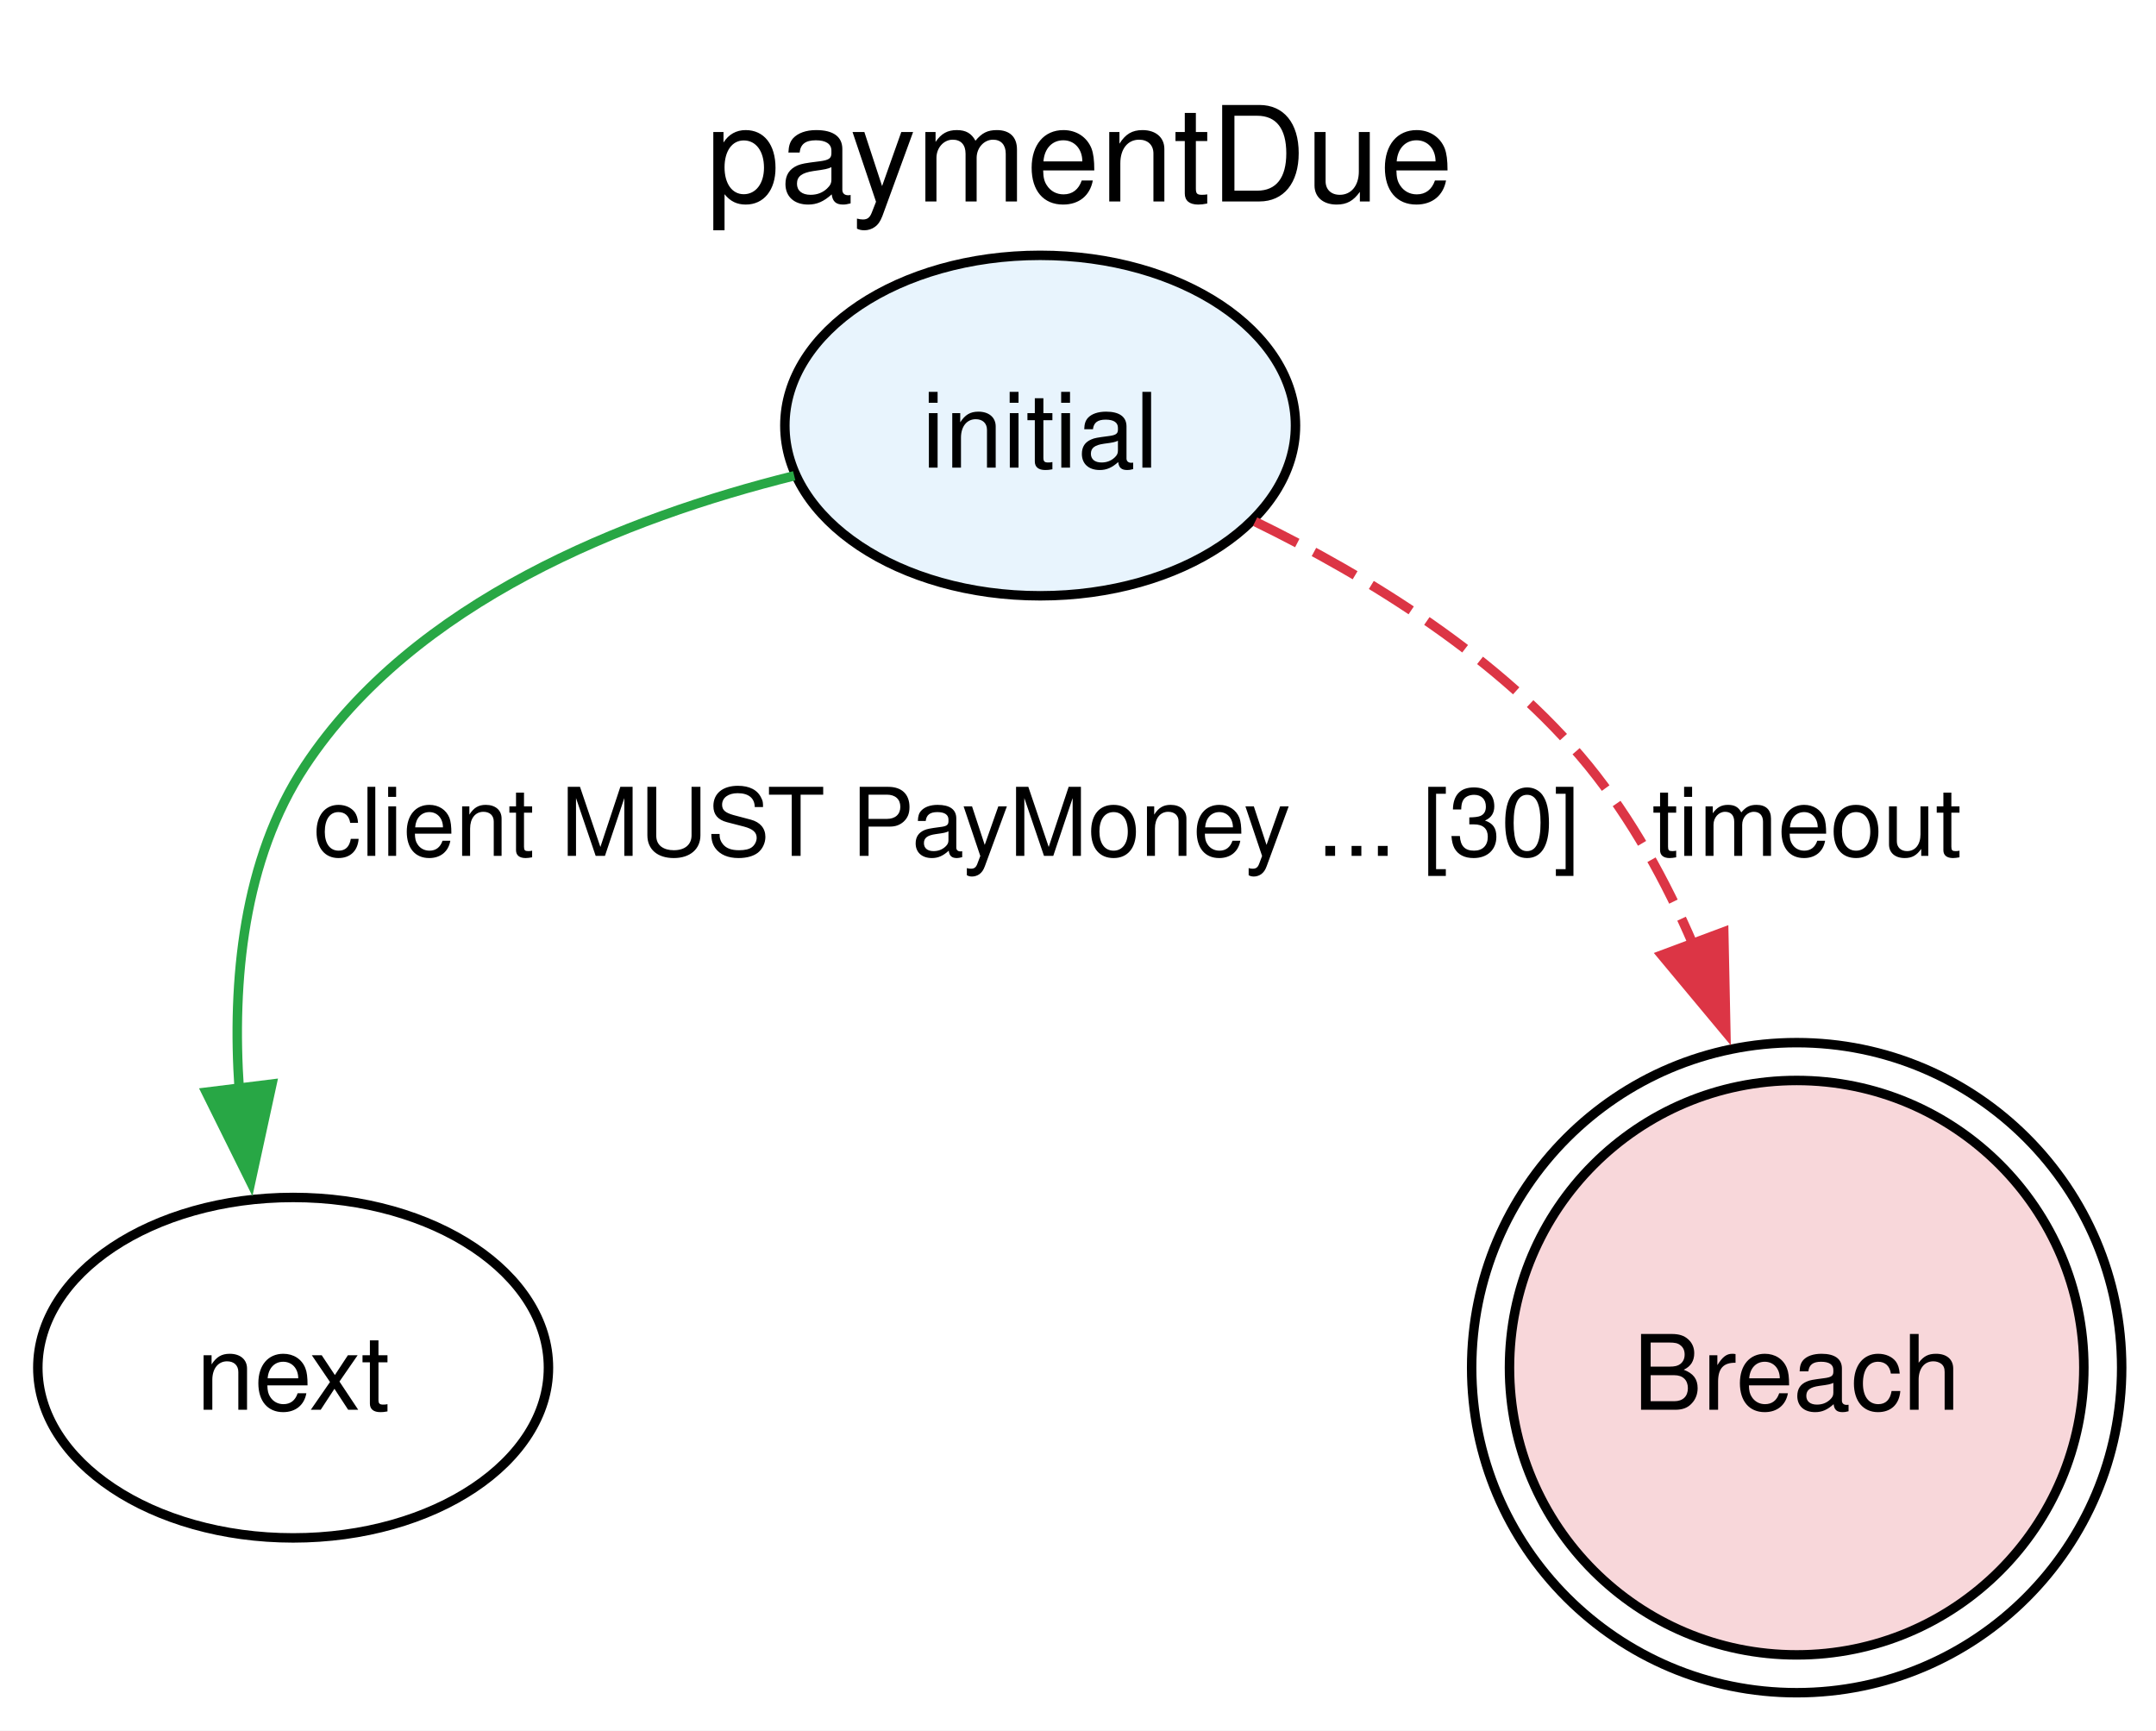
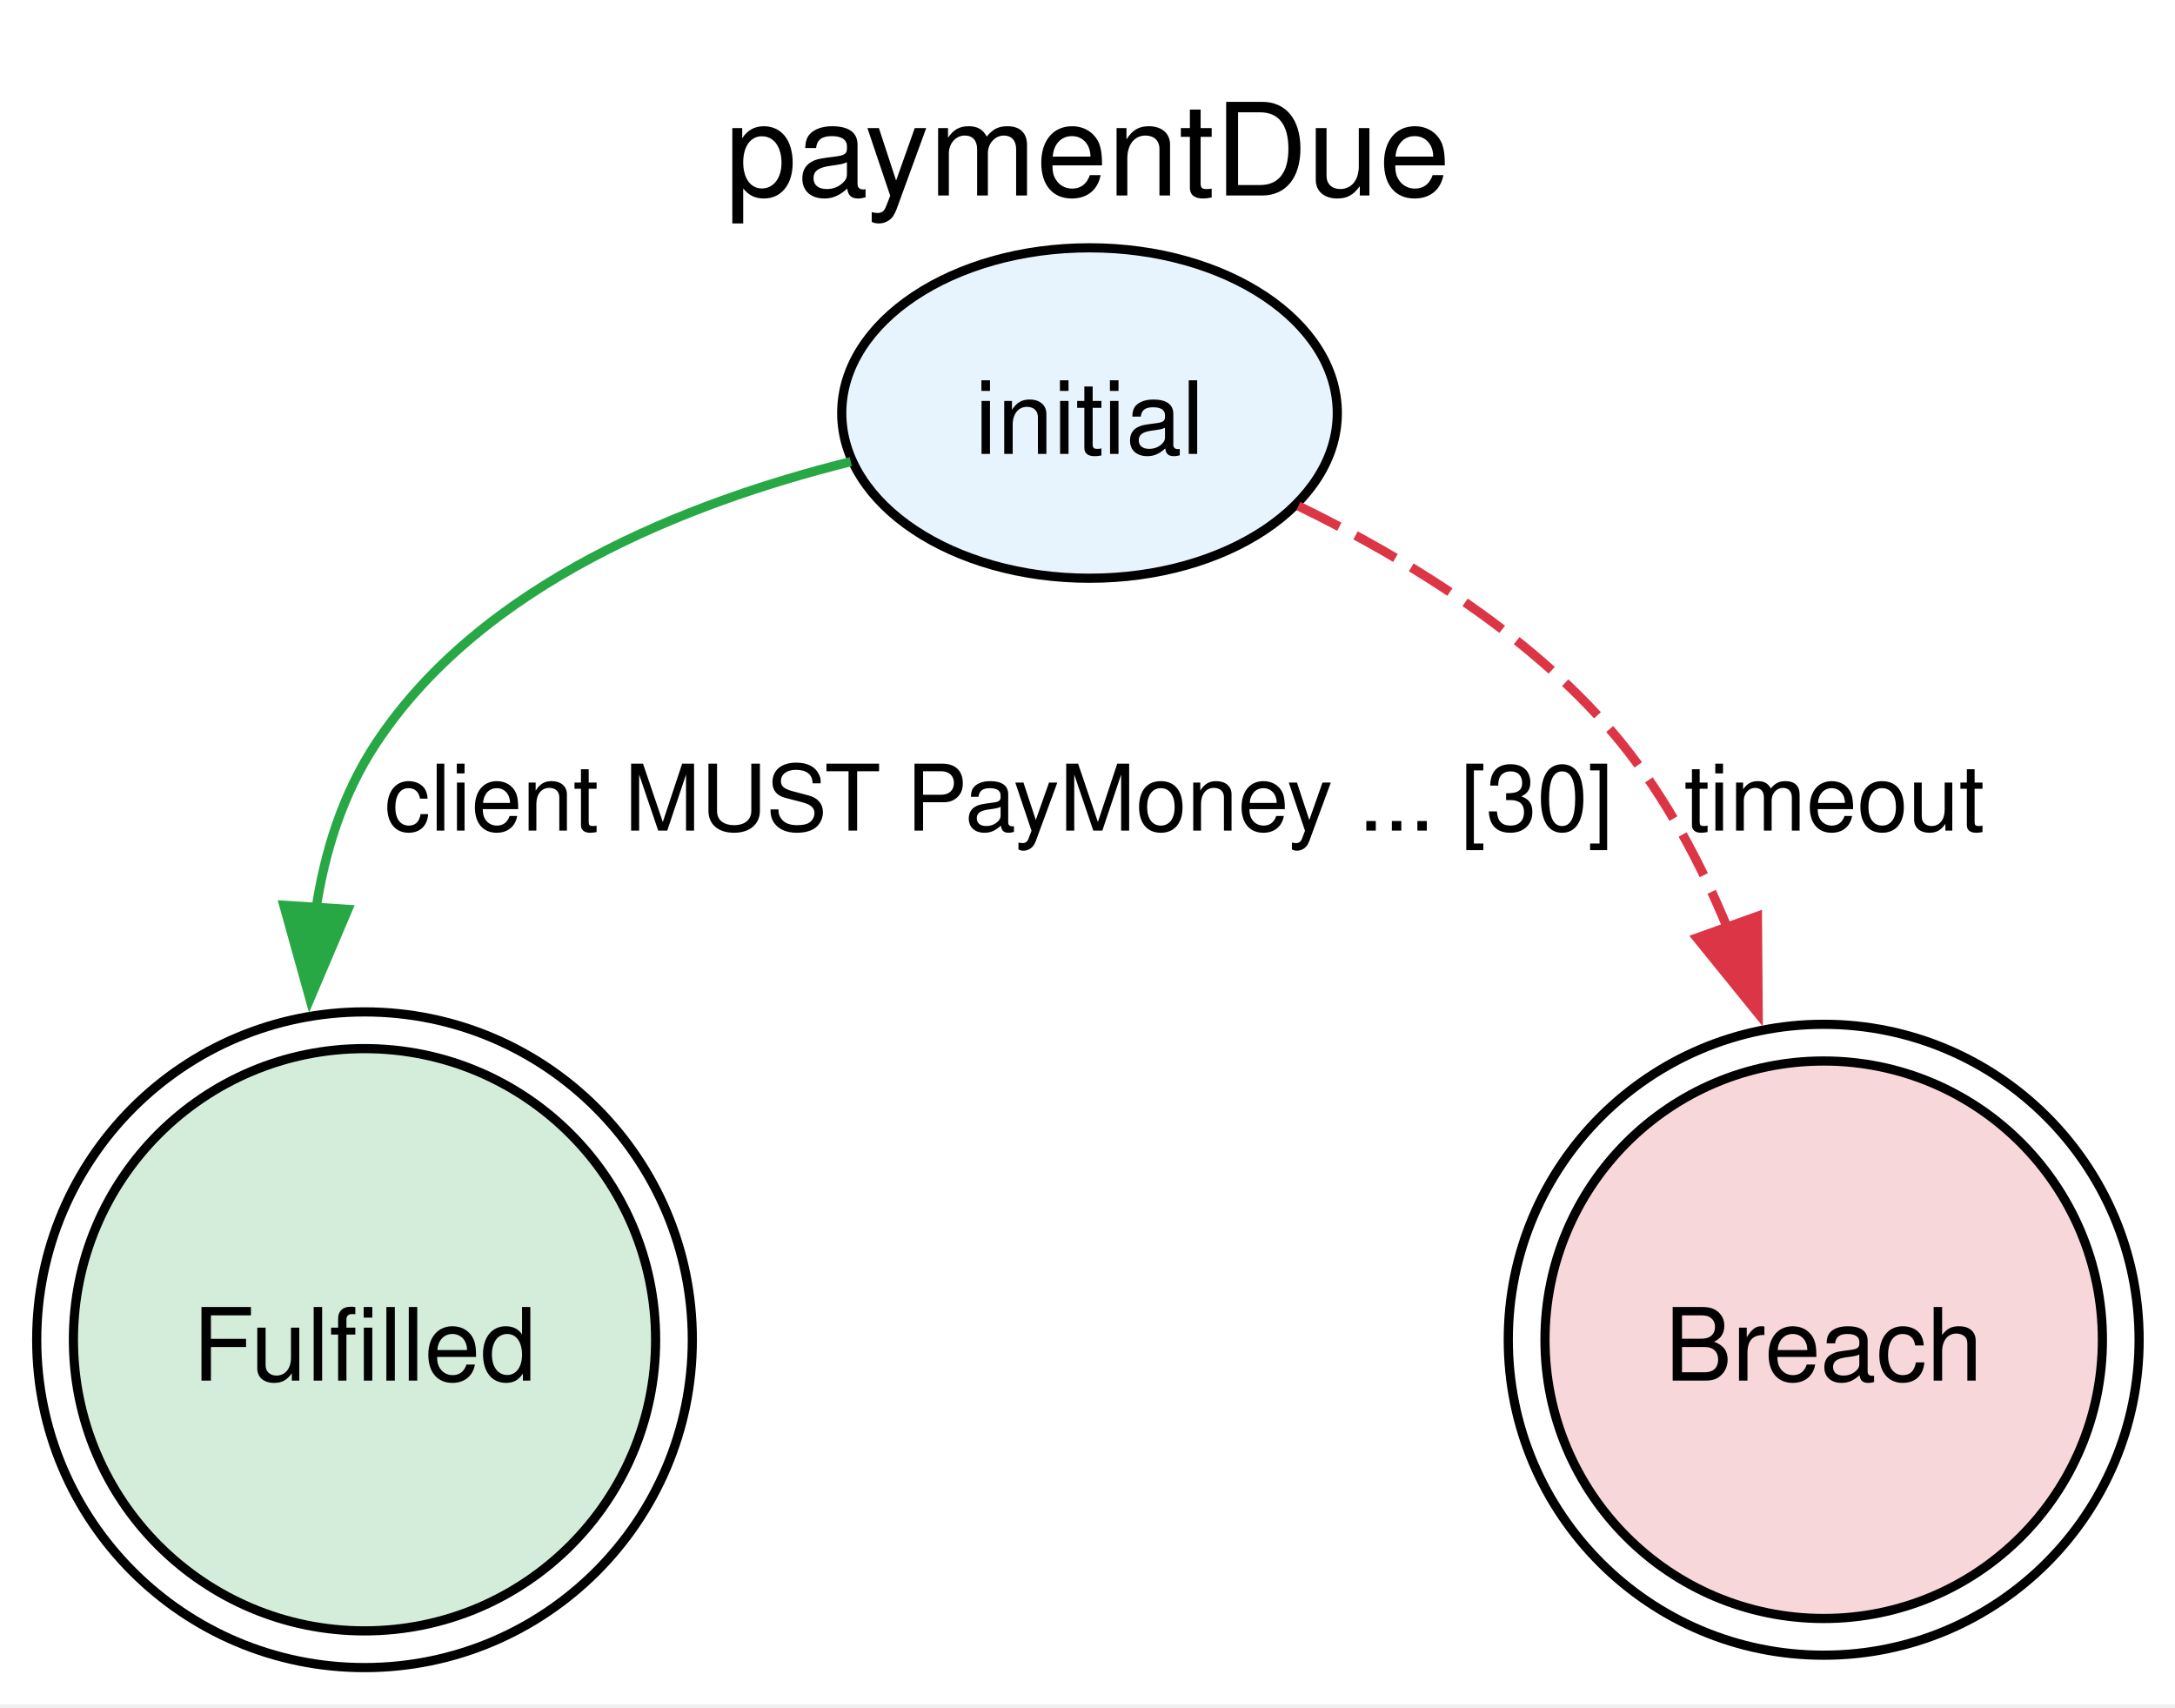
- <svg xmlns="http://www.w3.org/2000/svg" width="228pt" height="183pt" viewBox="0.00 0.00 228.00 183.00">
-   <g id="graph0" class="graph" transform="scale(1 1) rotate(0) translate(4 178.99)">
-     <polygon fill="white" stroke="none" points="-4,4 -4,-178.99 224.37,-178.99 224.37,4 -4,4" />
-     <text xml:space="preserve" text-anchor="middle" x="110.18" y="-157.69" font-family="Helvetica,sans-Serif" font-size="14.00">paymentDue</text>
+ <svg xmlns="http://www.w3.org/2000/svg" width="237pt" height="186pt" viewBox="0.00 0.00 237.00 186.00">
+   <g id="graph0" class="graph" transform="scale(1 1) rotate(0) translate(4 181.69)">
+     <polygon fill="white" stroke="none" points="-4,4 -4,-181.69 233.09,-181.69 233.09,4 -4,4" />
+     <text xml:space="preserve" text-anchor="middle" x="114.54" y="-160.39" font-family="Helvetica,sans-Serif" font-size="14.00">paymentDue</text>
    <g id="node1" class="node">
-       <ellipse fill="#e8f4fd" stroke="black" cx="106" cy="-133.99" rx="27" ry="18" />
-       <text xml:space="preserve" text-anchor="middle" x="106" y="-129.54" font-family="Helvetica,sans-Serif" font-size="11.00">initial</text>
+       <ellipse fill="#e8f4fd" stroke="black" cx="114.72" cy="-136.69" rx="27" ry="18" />
+       <text xml:space="preserve" text-anchor="middle" x="114.72" y="-132.24" font-family="Helvetica,sans-Serif" font-size="11.00">initial</text>
    </g>
    <g id="node2" class="node">
-       <ellipse fill="#ffffff" stroke="black" cx="27" cy="-34.37" rx="27" ry="18" />
-       <text xml:space="preserve" text-anchor="middle" x="27" y="-29.92" font-family="Helvetica,sans-Serif" font-size="11.00">next</text>
+       <ellipse fill="#d4edda" stroke="black" cx="35.72" cy="-35.72" rx="31.72" ry="31.72" />
+       <ellipse fill="none" stroke="black" cx="35.72" cy="-35.72" rx="35.72" ry="35.72" />
+       <text xml:space="preserve" text-anchor="middle" x="35.72" y="-31.27" font-family="Helvetica,sans-Serif" font-size="11.00">Fulfilled</text>
    </g>
    <g id="edge1" class="edge">
-       <path fill="none" stroke="#28a745" d="M79.99,-128.68C62.17,-124.25 39.76,-115.4 28.25,-97.99 21.71,-88.09 20.52,-75.25 21.3,-63.78" />
-       <polygon fill="#28a745" stroke="#28a745" points="24.76,-64.36 22.51,-54.01 17.81,-63.5 24.76,-64.36" />
-       <text xml:space="preserve" text-anchor="middle" x="96.12" y="-88.49" font-family="Helvetica,sans-Serif" font-size="10.00">client MUST PayMoney ... [30]</text>
+       <path fill="none" stroke="#28a745" d="M88.71,-131.39C70.89,-126.96 48.47,-118.11 36.97,-100.69 33.36,-95.23 31.35,-88.89 30.39,-82.37" />
+       <polygon fill="#28a745" stroke="#28a745" points="33.91,-82.61 29.77,-72.86 26.93,-83.06 33.91,-82.61" />
+       <text xml:space="preserve" text-anchor="middle" x="104.85" y="-91.19" font-family="Helvetica,sans-Serif" font-size="10.00">client MUST PayMoney ... [30]</text>
    </g>
    <g id="node3" class="node">
-       <ellipse fill="#f8d7da" stroke="black" cx="186" cy="-34.37" rx="30.37" ry="30.37" />
-       <ellipse fill="none" stroke="black" cx="186" cy="-34.37" rx="34.37" ry="34.37" />
-       <text xml:space="preserve" text-anchor="middle" x="186" y="-29.92" font-family="Helvetica,sans-Serif" font-size="11.00">Breach</text>
+       <ellipse fill="#f8d7da" stroke="black" cx="194.72" cy="-35.72" rx="30.37" ry="30.37" />
+       <ellipse fill="none" stroke="black" cx="194.72" cy="-35.72" rx="34.37" ry="34.37" />
+       <text xml:space="preserve" text-anchor="middle" x="194.72" y="-31.27" font-family="Helvetica,sans-Serif" font-size="11.00">Breach</text>
    </g>
    <g id="edge2" class="edge">
-       <path fill="none" stroke="#dc3545" stroke-dasharray="5,2" d="M128.73,-123.83C140.68,-118 154.72,-109.39 164,-97.99 168.53,-92.41 172.16,-85.84 175.06,-79.09" />
-       <polygon fill="#dc3545" stroke="#dc3545" points="178.29,-80.45 178.51,-69.86 171.73,-78 178.29,-80.45" />
-       <text xml:space="preserve" text-anchor="middle" x="187.08" y="-88.49" font-family="Helvetica,sans-Serif" font-size="10.00">timeout</text>
+       <path fill="none" stroke="#dc3545" stroke-dasharray="5,2" d="M137.48,-126.56C149.44,-120.74 163.48,-112.13 172.72,-100.69 177.53,-94.74 181.32,-87.67 184.29,-80.44" />
+       <polygon fill="#dc3545" stroke="#dc3545" points="187.5,-81.86 187.58,-71.27 180.91,-79.5 187.5,-81.86" />
+       <text xml:space="preserve" text-anchor="middle" x="195.89" y="-91.19" font-family="Helvetica,sans-Serif" font-size="10.00">timeout</text>
    </g>
  </g>
</svg>
